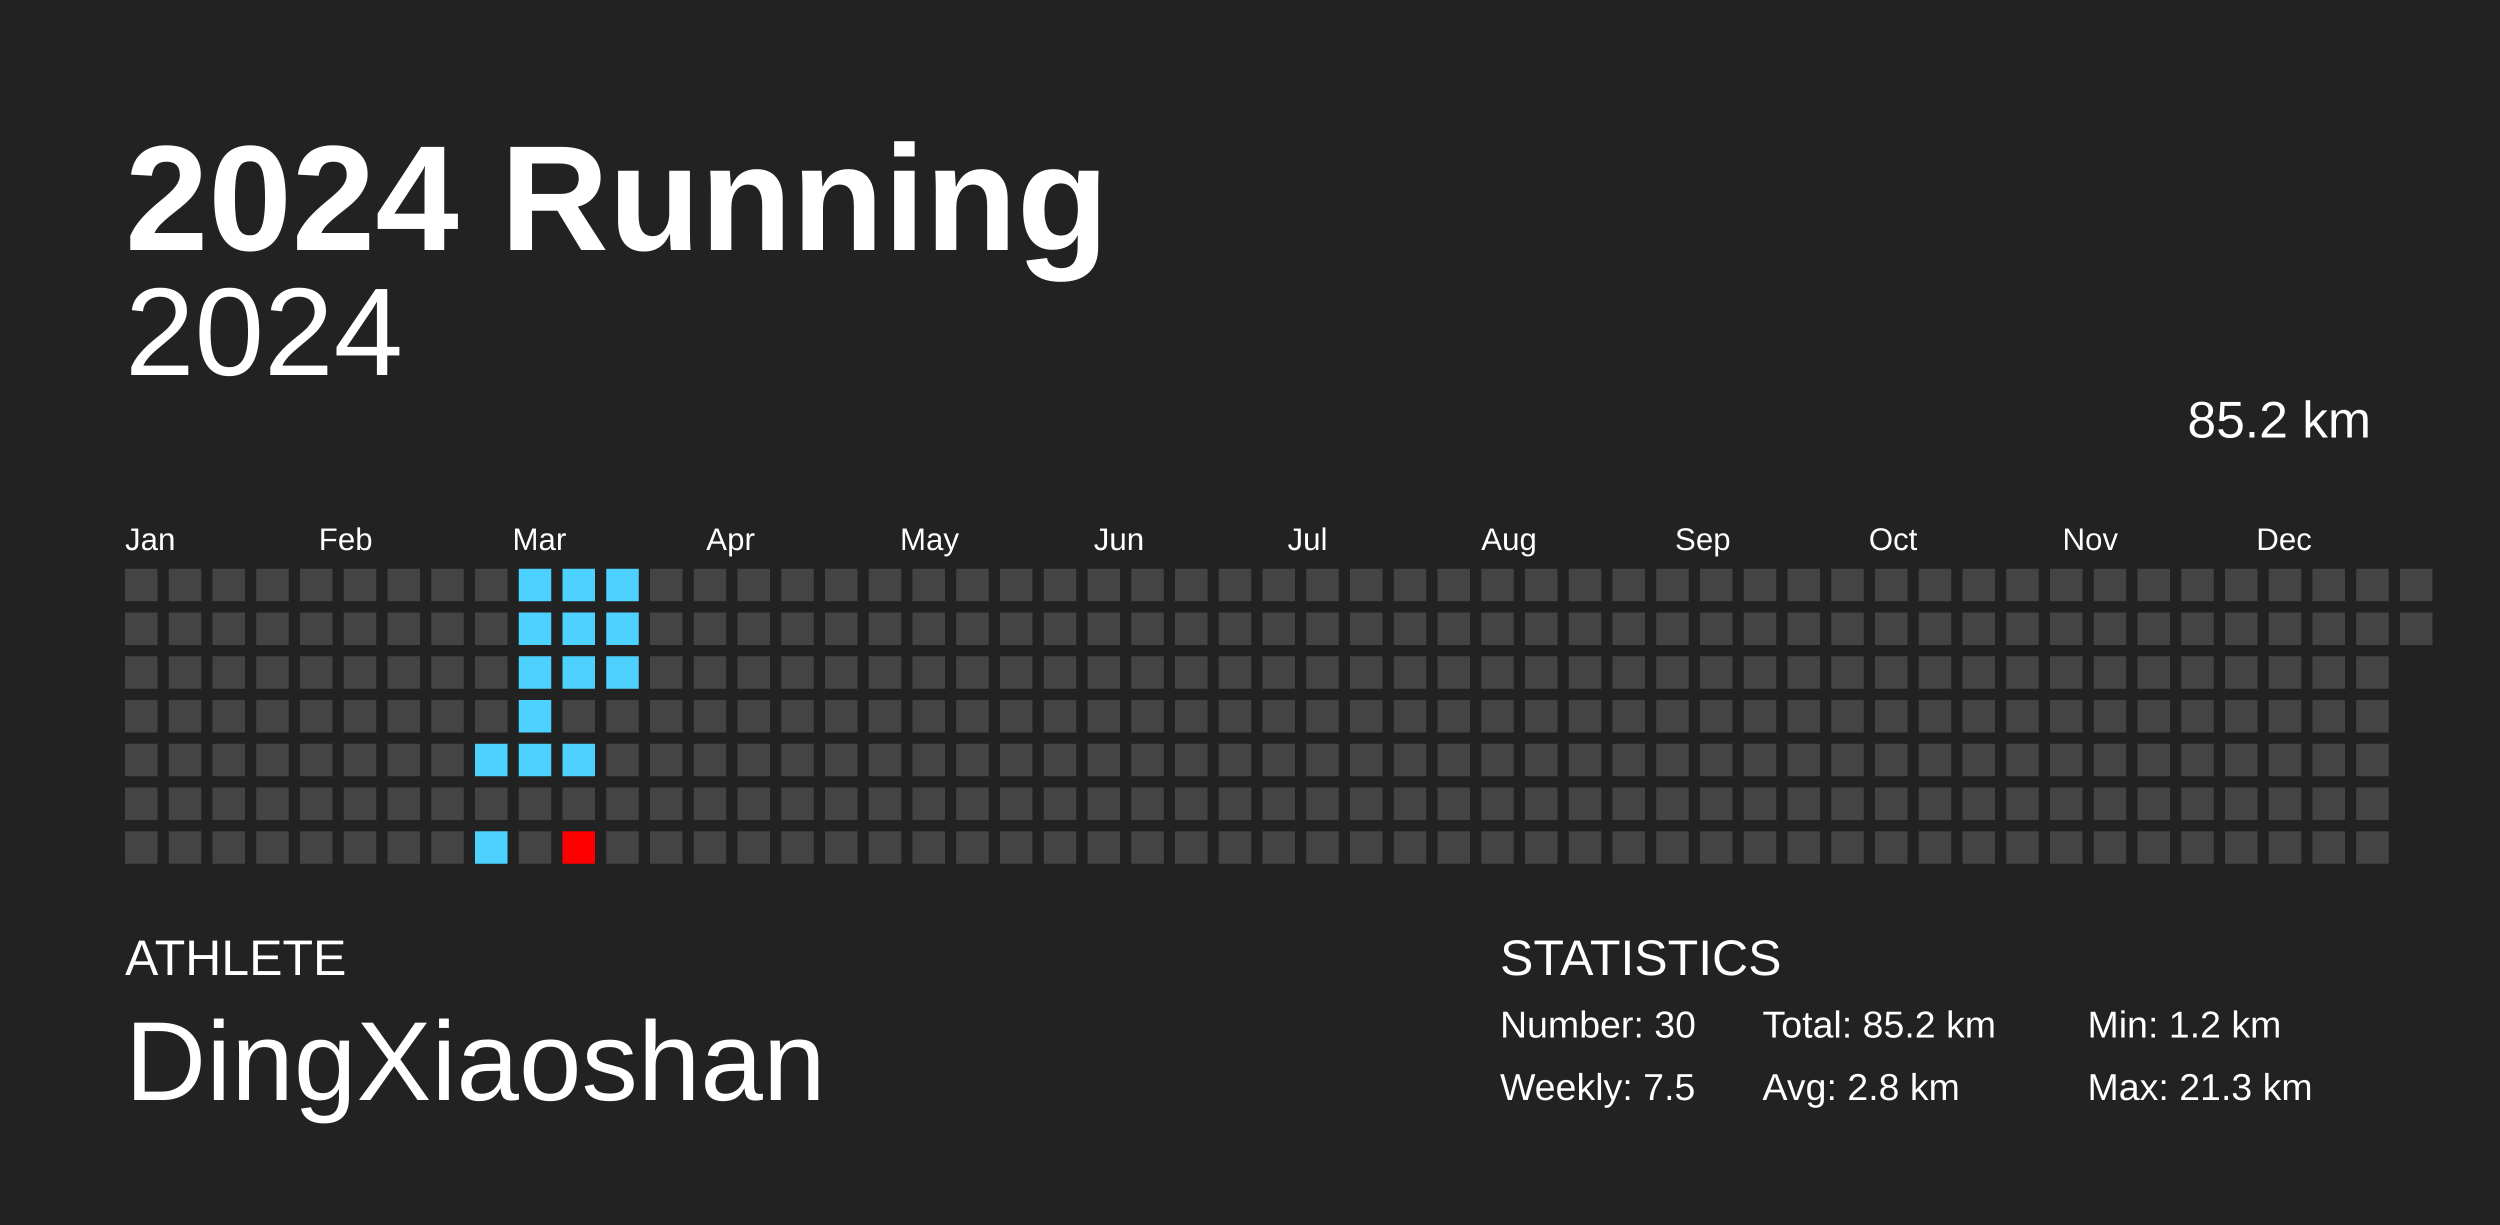
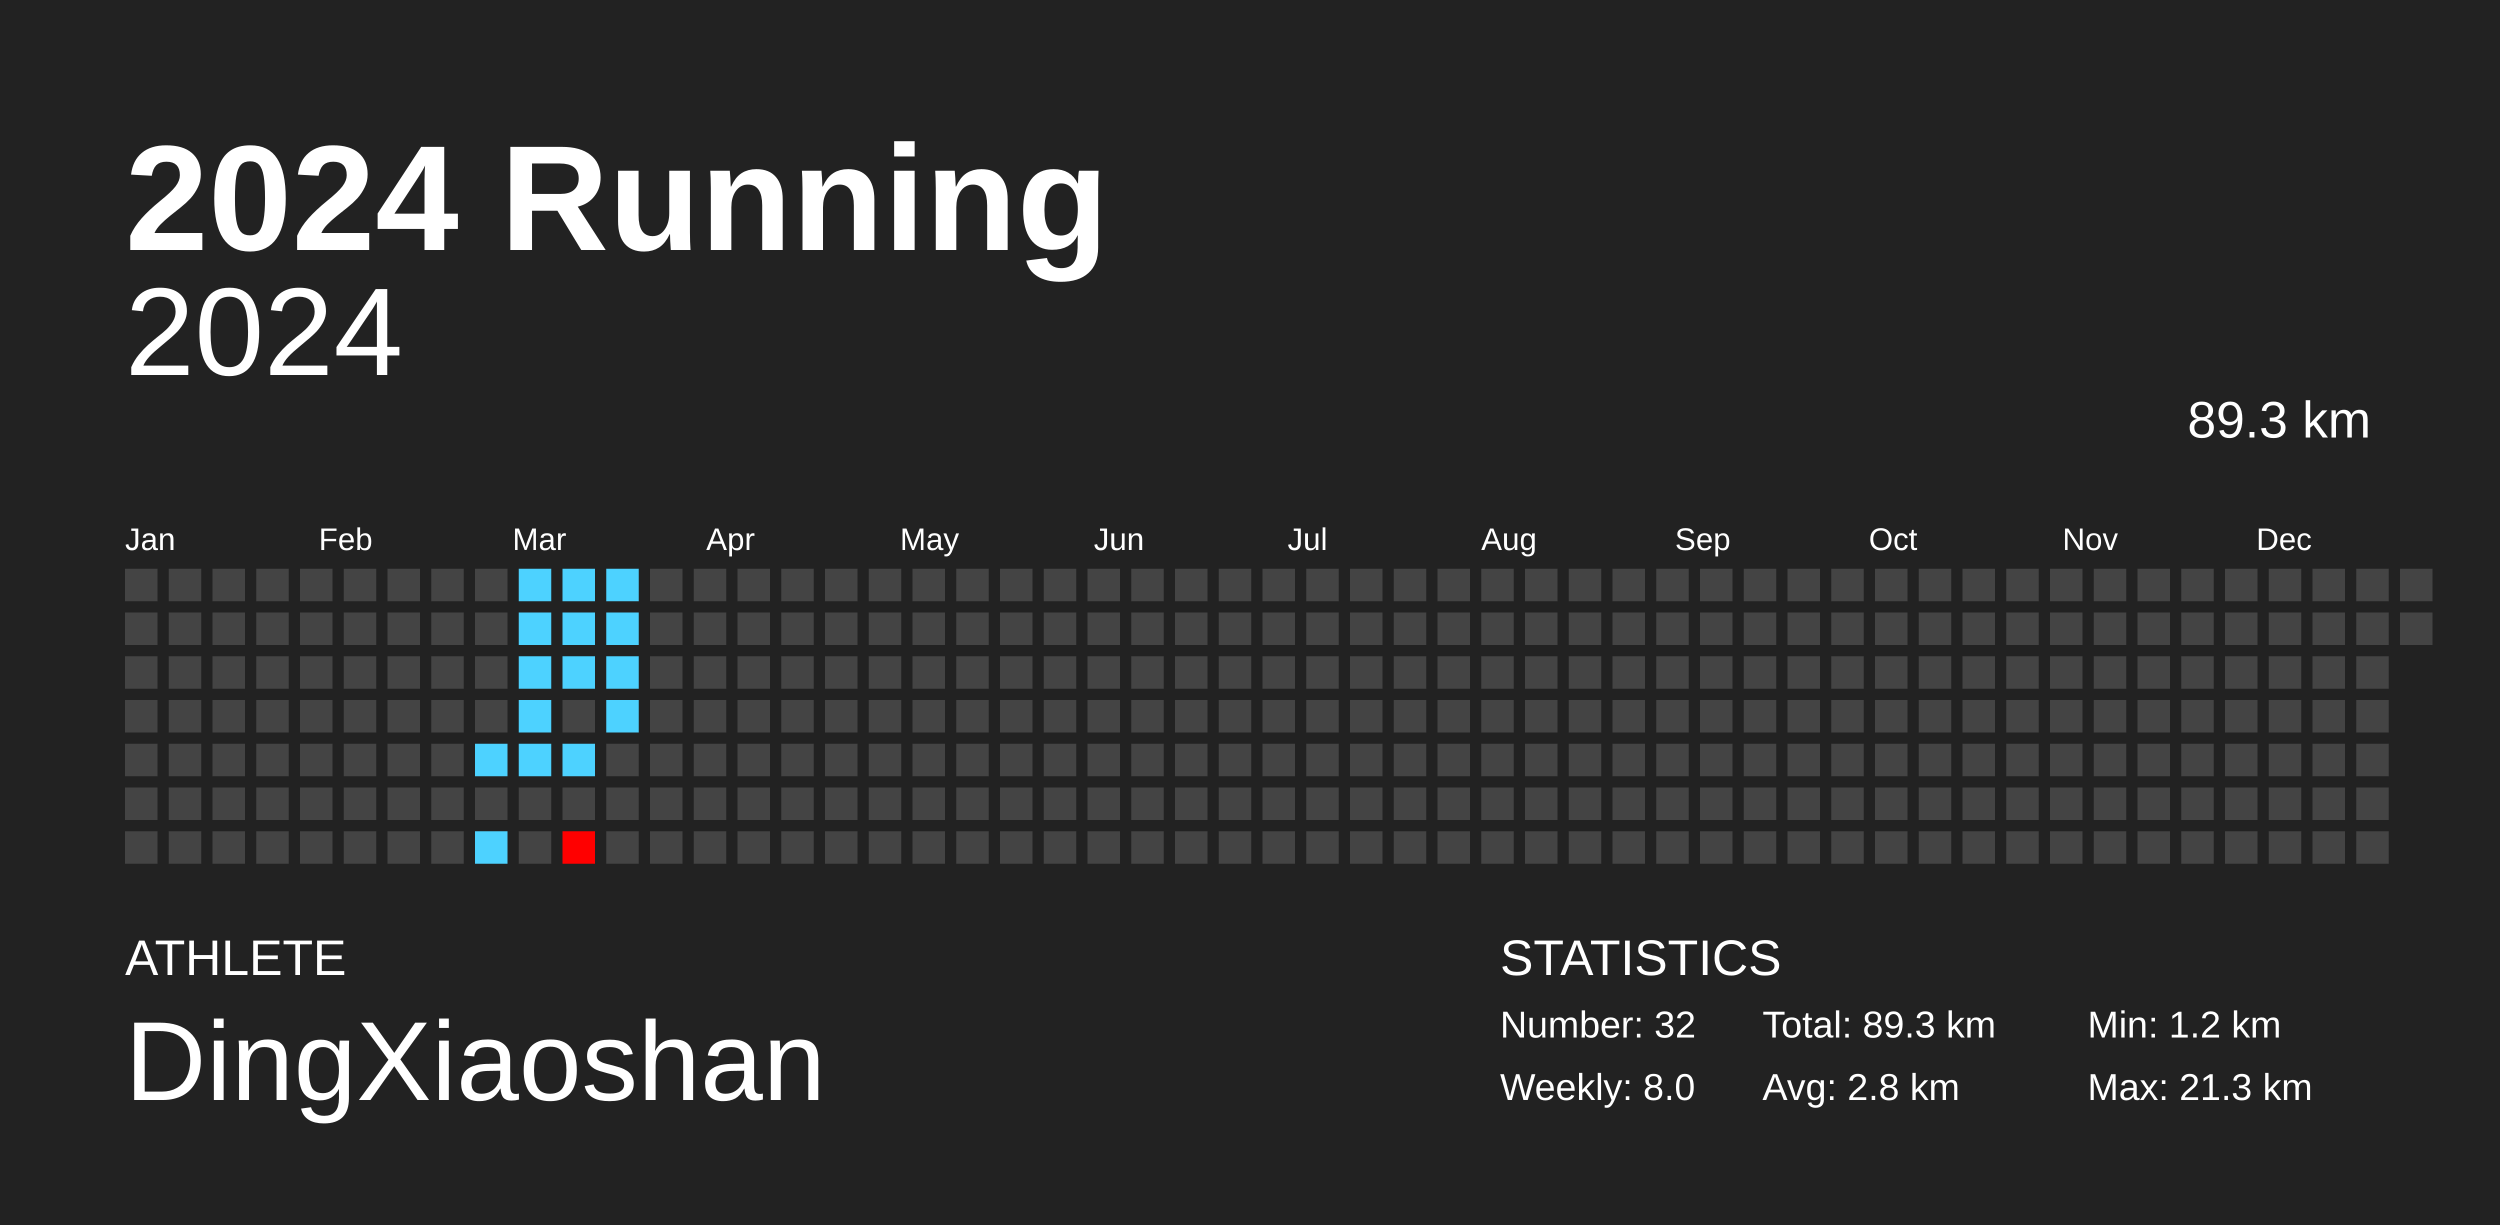
<svg xmlns="http://www.w3.org/2000/svg" baseProfile="full" height="98mm" version="1.1" viewBox="0,0,200,98" width="200mm">
  <defs />
  <rect fill="#222222" height="98" width="200" x="0" y="0" />
  <text fill="#FFFFFF" style="font-size:12px; font-family:Arial; font-weight:bold;" x="10" y="20">2024 Running</text>
  <text fill="#FFFFFF" style="font-size:4px; font-family:Arial" x="10" y="78">ATHLETE</text>
  <text fill="#FFFFFF" style="font-size:9px; font-family:Arial" x="10" y="88">DingXiaoshan</text>
  <text fill="#FFFFFF" style="font-size:4px; font-family:Arial" x="120" y="78">STATISTICS</text>
-   <text fill="#FFFFFF" style="font-size:3px; font-family:Arial" x="120" y="83">Number: 30</text>
-   <text fill="#FFFFFF" style="font-size:3px; font-family:Arial" x="120" y="88">Weekly: 7.5</text>
-   <text fill="#FFFFFF" style="font-size:3px; font-family:Arial" x="141" y="83">Total: 85.2 km</text>
+   <text fill="#FFFFFF" style="font-size:3px; font-family:Arial" x="120" y="83">Number: 32</text>
+   <text fill="#FFFFFF" style="font-size:3px; font-family:Arial" x="120" y="88">Weekly: 8.0</text>
+   <text fill="#FFFFFF" style="font-size:3px; font-family:Arial" x="141" y="83">Total: 89.3 km</text>
  <text fill="#FFFFFF" style="font-size:3px; font-family:Arial" x="141" y="88">Avg: 2.8 km</text>
  <text fill="#FFFFFF" style="font-size:3px; font-family:Arial" x="167" y="83">Min: 1.2 km</text>
  <text fill="#FFFFFF" style="font-size:3px; font-family:Arial" x="167" y="88">Max: 21.3 km</text>
  <text alignment-baseline="hanging" fill="#FFFFFF" style="font-size:10.0px; font-family:Arial;" x="10" y="30">2024</text>
-   <text alignment-baseline="hanging" fill="#FFFFFF" style="font-size:4.125px; font-family:Arial;" x="175" y="35">85.2 km</text>
+   <text alignment-baseline="hanging" fill="#FFFFFF" style="font-size:4.125px; font-family:Arial;" x="175" y="35">89.3 km</text>
  <text fill="#FFFFFF" style="font-size:2.5px; font-family:Arial" x="10.0" y="44">Jan</text>
  <text fill="#FFFFFF" style="font-size:2.5px; font-family:Arial" x="25.5" y="44">Feb</text>
  <text fill="#FFFFFF" style="font-size:2.5px; font-family:Arial" x="41.0" y="44">Mar</text>
  <text fill="#FFFFFF" style="font-size:2.5px; font-family:Arial" x="56.5" y="44">Apr</text>
  <text fill="#FFFFFF" style="font-size:2.5px; font-family:Arial" x="72.0" y="44">May</text>
  <text fill="#FFFFFF" style="font-size:2.5px; font-family:Arial" x="87.5" y="44">Jun</text>
  <text fill="#FFFFFF" style="font-size:2.5px; font-family:Arial" x="103.0" y="44">Jul</text>
  <text fill="#FFFFFF" style="font-size:2.5px; font-family:Arial" x="118.5" y="44">Aug</text>
  <text fill="#FFFFFF" style="font-size:2.5px; font-family:Arial" x="134.0" y="44">Sep</text>
  <text fill="#FFFFFF" style="font-size:2.5px; font-family:Arial" x="149.5" y="44">Oct</text>
  <text fill="#FFFFFF" style="font-size:2.5px; font-family:Arial" x="165.0" y="44">Nov</text>
  <text fill="#FFFFFF" style="font-size:2.5px; font-family:Arial" x="180.5" y="44">Dec</text>
  <rect fill="#444444" height="2.6" width="2.6" x="10.0" y="45.5" />
  <rect fill="#444444" height="2.6" width="2.6" x="10.0" y="49.0" />
  <rect fill="#444444" height="2.6" width="2.6" x="10.0" y="52.5" />
  <rect fill="#444444" height="2.6" width="2.6" x="10.0" y="56.0" />
  <rect fill="#444444" height="2.6" width="2.6" x="10.0" y="59.5" />
  <rect fill="#444444" height="2.6" width="2.6" x="10.0" y="63.0" />
  <rect fill="#444444" height="2.6" width="2.6" x="10.0" y="66.5" />
  <rect fill="#444444" height="2.6" width="2.6" x="13.5" y="45.5" />
  <rect fill="#444444" height="2.6" width="2.6" x="13.5" y="49.0" />
  <rect fill="#444444" height="2.6" width="2.6" x="13.5" y="52.5" />
  <rect fill="#444444" height="2.6" width="2.6" x="13.5" y="56.0" />
  <rect fill="#444444" height="2.6" width="2.6" x="13.5" y="59.5" />
  <rect fill="#444444" height="2.6" width="2.6" x="13.5" y="63.0" />
  <rect fill="#444444" height="2.6" width="2.6" x="13.5" y="66.5" />
  <rect fill="#444444" height="2.6" width="2.6" x="17.0" y="45.5" />
  <rect fill="#444444" height="2.6" width="2.6" x="17.0" y="49.0" />
  <rect fill="#444444" height="2.6" width="2.6" x="17.0" y="52.5" />
  <rect fill="#444444" height="2.6" width="2.6" x="17.0" y="56.0" />
  <rect fill="#444444" height="2.6" width="2.6" x="17.0" y="59.5" />
  <rect fill="#444444" height="2.6" width="2.6" x="17.0" y="63.0" />
  <rect fill="#444444" height="2.6" width="2.6" x="17.0" y="66.5" />
  <rect fill="#444444" height="2.6" width="2.6" x="20.5" y="45.5" />
  <rect fill="#444444" height="2.6" width="2.6" x="20.5" y="49.0" />
  <rect fill="#444444" height="2.6" width="2.6" x="20.5" y="52.5" />
  <rect fill="#444444" height="2.6" width="2.6" x="20.5" y="56.0" />
  <rect fill="#444444" height="2.6" width="2.6" x="20.5" y="59.5" />
  <rect fill="#444444" height="2.6" width="2.6" x="20.5" y="63.0" />
  <rect fill="#444444" height="2.6" width="2.6" x="20.5" y="66.5" />
  <rect fill="#444444" height="2.6" width="2.6" x="24.0" y="45.5" />
  <rect fill="#444444" height="2.6" width="2.6" x="24.0" y="49.0" />
  <rect fill="#444444" height="2.6" width="2.6" x="24.0" y="52.5" />
  <rect fill="#444444" height="2.6" width="2.6" x="24.0" y="56.0" />
  <rect fill="#444444" height="2.6" width="2.6" x="24.0" y="59.5" />
  <rect fill="#444444" height="2.6" width="2.6" x="24.0" y="63.0" />
  <rect fill="#444444" height="2.6" width="2.6" x="24.0" y="66.5" />
  <rect fill="#444444" height="2.6" width="2.6" x="27.5" y="45.5" />
  <rect fill="#444444" height="2.6" width="2.6" x="27.5" y="49.0" />
  <rect fill="#444444" height="2.6" width="2.6" x="27.5" y="52.5" />
  <rect fill="#444444" height="2.6" width="2.6" x="27.5" y="56.0" />
  <rect fill="#444444" height="2.6" width="2.6" x="27.5" y="59.5" />
  <rect fill="#444444" height="2.6" width="2.6" x="27.5" y="63.0" />
  <rect fill="#444444" height="2.6" width="2.6" x="27.5" y="66.5" />
  <rect fill="#444444" height="2.6" width="2.6" x="31.0" y="45.5" />
  <rect fill="#444444" height="2.6" width="2.6" x="31.0" y="49.0" />
  <rect fill="#444444" height="2.6" width="2.6" x="31.0" y="52.5" />
  <rect fill="#444444" height="2.6" width="2.6" x="31.0" y="56.0" />
  <rect fill="#444444" height="2.6" width="2.6" x="31.0" y="59.5" />
  <rect fill="#444444" height="2.6" width="2.6" x="31.0" y="63.0" />
  <rect fill="#444444" height="2.6" width="2.6" x="31.0" y="66.5" />
  <rect fill="#444444" height="2.6" width="2.6" x="34.5" y="45.5" />
  <rect fill="#444444" height="2.6" width="2.6" x="34.5" y="49.0" />
  <rect fill="#444444" height="2.6" width="2.6" x="34.5" y="52.5" />
  <rect fill="#444444" height="2.6" width="2.6" x="34.5" y="56.0" />
  <rect fill="#444444" height="2.6" width="2.6" x="34.5" y="59.5" />
  <rect fill="#444444" height="2.6" width="2.6" x="34.5" y="63.0" />
  <rect fill="#444444" height="2.6" width="2.6" x="34.5" y="66.5" />
  <rect fill="#444444" height="2.6" width="2.6" x="38.0" y="45.5" />
  <rect fill="#444444" height="2.6" width="2.6" x="38.0" y="49.0" />
  <rect fill="#444444" height="2.6" width="2.6" x="38.0" y="52.5" />
  <rect fill="#444444" height="2.6" width="2.6" x="38.0" y="56.0" />
  <rect fill="#4dd2ff" height="2.6" width="2.6" x="38.0" y="59.5" />
  <rect fill="#444444" height="2.6" width="2.6" x="38.0" y="63.0" />
  <rect fill="#4dd2ff" height="2.6" width="2.6" x="38.0" y="66.5" />
  <rect fill="#4dd2ff" height="2.6" width="2.6" x="41.5" y="45.5" />
  <rect fill="#4dd2ff" height="2.6" width="2.6" x="41.5" y="49.0" />
  <rect fill="#4dd2ff" height="2.6" width="2.6" x="41.5" y="52.5" />
  <rect fill="#4dd2ff" height="2.6" width="2.6" x="41.5" y="56.0" />
  <rect fill="#4dd2ff" height="2.6" width="2.6" x="41.5" y="59.5" />
  <rect fill="#444444" height="2.6" width="2.6" x="41.5" y="63.0" />
  <rect fill="#444444" height="2.6" width="2.6" x="41.5" y="66.5" />
  <rect fill="#4dd2ff" height="2.6" width="2.6" x="45.0" y="45.5" />
  <rect fill="#4dd2ff" height="2.6" width="2.6" x="45.0" y="49.0" />
  <rect fill="#4dd2ff" height="2.6" width="2.6" x="45.0" y="52.5" />
  <rect fill="#444444" height="2.6" width="2.6" x="45.0" y="56.0" />
  <rect fill="#4dd2ff" height="2.6" width="2.6" x="45.0" y="59.5" />
  <rect fill="#444444" height="2.6" width="2.6" x="45.0" y="63.0" />
  <rect fill="red" height="2.6" width="2.6" x="45.0" y="66.5" />
  <rect fill="#4dd2ff" height="2.6" width="2.6" x="48.5" y="45.5" />
  <rect fill="#4dd2ff" height="2.6" width="2.6" x="48.5" y="49.0" />
  <rect fill="#4dd2ff" height="2.6" width="2.6" x="48.5" y="52.5" />
-   <rect fill="#444444" height="2.6" width="2.6" x="48.5" y="56.0" />
+   <rect fill="#4dd2ff" height="2.6" width="2.6" x="48.5" y="56.0" />
  <rect fill="#444444" height="2.6" width="2.6" x="48.5" y="59.5" />
  <rect fill="#444444" height="2.6" width="2.6" x="48.5" y="63.0" />
  <rect fill="#444444" height="2.6" width="2.6" x="48.5" y="66.5" />
  <rect fill="#444444" height="2.6" width="2.6" x="52.0" y="45.5" />
  <rect fill="#444444" height="2.6" width="2.6" x="52.0" y="49.0" />
  <rect fill="#444444" height="2.6" width="2.6" x="52.0" y="52.5" />
  <rect fill="#444444" height="2.6" width="2.6" x="52.0" y="56.0" />
  <rect fill="#444444" height="2.6" width="2.6" x="52.0" y="59.5" />
  <rect fill="#444444" height="2.6" width="2.6" x="52.0" y="63.0" />
  <rect fill="#444444" height="2.6" width="2.6" x="52.0" y="66.5" />
  <rect fill="#444444" height="2.6" width="2.6" x="55.5" y="45.5" />
  <rect fill="#444444" height="2.6" width="2.6" x="55.5" y="49.0" />
  <rect fill="#444444" height="2.6" width="2.6" x="55.5" y="52.5" />
  <rect fill="#444444" height="2.6" width="2.6" x="55.5" y="56.0" />
  <rect fill="#444444" height="2.6" width="2.6" x="55.5" y="59.5" />
  <rect fill="#444444" height="2.6" width="2.6" x="55.5" y="63.0" />
  <rect fill="#444444" height="2.6" width="2.6" x="55.5" y="66.5" />
  <rect fill="#444444" height="2.6" width="2.6" x="59.0" y="45.5" />
  <rect fill="#444444" height="2.6" width="2.6" x="59.0" y="49.0" />
  <rect fill="#444444" height="2.6" width="2.6" x="59.0" y="52.5" />
  <rect fill="#444444" height="2.6" width="2.6" x="59.0" y="56.0" />
  <rect fill="#444444" height="2.6" width="2.6" x="59.0" y="59.5" />
  <rect fill="#444444" height="2.6" width="2.6" x="59.0" y="63.0" />
  <rect fill="#444444" height="2.6" width="2.6" x="59.0" y="66.5" />
  <rect fill="#444444" height="2.6" width="2.6" x="62.5" y="45.5" />
  <rect fill="#444444" height="2.6" width="2.6" x="62.5" y="49.0" />
  <rect fill="#444444" height="2.6" width="2.6" x="62.5" y="52.5" />
  <rect fill="#444444" height="2.6" width="2.6" x="62.5" y="56.0" />
  <rect fill="#444444" height="2.6" width="2.6" x="62.5" y="59.5" />
  <rect fill="#444444" height="2.6" width="2.6" x="62.5" y="63.0" />
  <rect fill="#444444" height="2.6" width="2.6" x="62.5" y="66.5" />
  <rect fill="#444444" height="2.6" width="2.6" x="66.0" y="45.5" />
  <rect fill="#444444" height="2.6" width="2.6" x="66.0" y="49.0" />
  <rect fill="#444444" height="2.6" width="2.6" x="66.0" y="52.5" />
  <rect fill="#444444" height="2.6" width="2.6" x="66.0" y="56.0" />
  <rect fill="#444444" height="2.6" width="2.6" x="66.0" y="59.5" />
  <rect fill="#444444" height="2.6" width="2.6" x="66.0" y="63.0" />
  <rect fill="#444444" height="2.6" width="2.6" x="66.0" y="66.5" />
  <rect fill="#444444" height="2.6" width="2.6" x="69.5" y="45.5" />
  <rect fill="#444444" height="2.6" width="2.6" x="69.5" y="49.0" />
  <rect fill="#444444" height="2.6" width="2.6" x="69.5" y="52.5" />
  <rect fill="#444444" height="2.6" width="2.6" x="69.5" y="56.0" />
  <rect fill="#444444" height="2.6" width="2.6" x="69.5" y="59.5" />
  <rect fill="#444444" height="2.6" width="2.6" x="69.5" y="63.0" />
  <rect fill="#444444" height="2.6" width="2.6" x="69.5" y="66.5" />
  <rect fill="#444444" height="2.6" width="2.6" x="73.0" y="45.5" />
  <rect fill="#444444" height="2.6" width="2.6" x="73.0" y="49.0" />
  <rect fill="#444444" height="2.6" width="2.6" x="73.0" y="52.5" />
  <rect fill="#444444" height="2.6" width="2.6" x="73.0" y="56.0" />
  <rect fill="#444444" height="2.6" width="2.6" x="73.0" y="59.5" />
  <rect fill="#444444" height="2.6" width="2.6" x="73.0" y="63.0" />
  <rect fill="#444444" height="2.6" width="2.6" x="73.0" y="66.5" />
  <rect fill="#444444" height="2.6" width="2.6" x="76.5" y="45.5" />
  <rect fill="#444444" height="2.6" width="2.6" x="76.5" y="49.0" />
  <rect fill="#444444" height="2.6" width="2.6" x="76.5" y="52.5" />
  <rect fill="#444444" height="2.6" width="2.6" x="76.5" y="56.0" />
  <rect fill="#444444" height="2.6" width="2.6" x="76.5" y="59.5" />
  <rect fill="#444444" height="2.6" width="2.6" x="76.5" y="63.0" />
  <rect fill="#444444" height="2.6" width="2.6" x="76.5" y="66.5" />
  <rect fill="#444444" height="2.6" width="2.6" x="80.0" y="45.5" />
  <rect fill="#444444" height="2.6" width="2.6" x="80.0" y="49.0" />
  <rect fill="#444444" height="2.6" width="2.6" x="80.0" y="52.5" />
  <rect fill="#444444" height="2.6" width="2.6" x="80.0" y="56.0" />
  <rect fill="#444444" height="2.6" width="2.6" x="80.0" y="59.5" />
  <rect fill="#444444" height="2.6" width="2.6" x="80.0" y="63.0" />
  <rect fill="#444444" height="2.6" width="2.6" x="80.0" y="66.5" />
  <rect fill="#444444" height="2.6" width="2.6" x="83.5" y="45.5" />
  <rect fill="#444444" height="2.6" width="2.6" x="83.5" y="49.0" />
  <rect fill="#444444" height="2.6" width="2.6" x="83.5" y="52.5" />
  <rect fill="#444444" height="2.6" width="2.6" x="83.5" y="56.0" />
  <rect fill="#444444" height="2.6" width="2.6" x="83.5" y="59.5" />
  <rect fill="#444444" height="2.6" width="2.6" x="83.5" y="63.0" />
  <rect fill="#444444" height="2.6" width="2.6" x="83.5" y="66.5" />
  <rect fill="#444444" height="2.6" width="2.6" x="87.0" y="45.5" />
  <rect fill="#444444" height="2.6" width="2.6" x="87.0" y="49.0" />
  <rect fill="#444444" height="2.6" width="2.6" x="87.0" y="52.5" />
  <rect fill="#444444" height="2.6" width="2.6" x="87.0" y="56.0" />
  <rect fill="#444444" height="2.6" width="2.6" x="87.0" y="59.5" />
  <rect fill="#444444" height="2.6" width="2.6" x="87.0" y="63.0" />
  <rect fill="#444444" height="2.6" width="2.6" x="87.0" y="66.5" />
  <rect fill="#444444" height="2.6" width="2.6" x="90.5" y="45.5" />
  <rect fill="#444444" height="2.6" width="2.6" x="90.5" y="49.0" />
  <rect fill="#444444" height="2.6" width="2.6" x="90.5" y="52.5" />
  <rect fill="#444444" height="2.6" width="2.6" x="90.5" y="56.0" />
  <rect fill="#444444" height="2.6" width="2.6" x="90.5" y="59.5" />
  <rect fill="#444444" height="2.6" width="2.6" x="90.5" y="63.0" />
  <rect fill="#444444" height="2.6" width="2.6" x="90.5" y="66.5" />
  <rect fill="#444444" height="2.6" width="2.6" x="94.0" y="45.5" />
  <rect fill="#444444" height="2.6" width="2.6" x="94.0" y="49.0" />
  <rect fill="#444444" height="2.6" width="2.6" x="94.0" y="52.5" />
  <rect fill="#444444" height="2.6" width="2.6" x="94.0" y="56.0" />
  <rect fill="#444444" height="2.6" width="2.6" x="94.0" y="59.5" />
  <rect fill="#444444" height="2.6" width="2.6" x="94.0" y="63.0" />
  <rect fill="#444444" height="2.6" width="2.6" x="94.0" y="66.5" />
  <rect fill="#444444" height="2.6" width="2.6" x="97.5" y="45.5" />
  <rect fill="#444444" height="2.6" width="2.6" x="97.5" y="49.0" />
  <rect fill="#444444" height="2.6" width="2.6" x="97.5" y="52.5" />
  <rect fill="#444444" height="2.6" width="2.6" x="97.5" y="56.0" />
  <rect fill="#444444" height="2.6" width="2.6" x="97.5" y="59.5" />
  <rect fill="#444444" height="2.6" width="2.6" x="97.5" y="63.0" />
  <rect fill="#444444" height="2.6" width="2.6" x="97.5" y="66.5" />
  <rect fill="#444444" height="2.6" width="2.6" x="101.0" y="45.5" />
  <rect fill="#444444" height="2.6" width="2.6" x="101.0" y="49.0" />
  <rect fill="#444444" height="2.6" width="2.6" x="101.0" y="52.5" />
  <rect fill="#444444" height="2.6" width="2.6" x="101.0" y="56.0" />
  <rect fill="#444444" height="2.6" width="2.6" x="101.0" y="59.5" />
  <rect fill="#444444" height="2.6" width="2.6" x="101.0" y="63.0" />
  <rect fill="#444444" height="2.6" width="2.6" x="101.0" y="66.5" />
  <rect fill="#444444" height="2.6" width="2.6" x="104.5" y="45.5" />
  <rect fill="#444444" height="2.6" width="2.6" x="104.5" y="49.0" />
  <rect fill="#444444" height="2.6" width="2.6" x="104.5" y="52.5" />
  <rect fill="#444444" height="2.6" width="2.6" x="104.5" y="56.0" />
  <rect fill="#444444" height="2.6" width="2.6" x="104.5" y="59.5" />
  <rect fill="#444444" height="2.6" width="2.6" x="104.5" y="63.0" />
  <rect fill="#444444" height="2.6" width="2.6" x="104.5" y="66.5" />
  <rect fill="#444444" height="2.6" width="2.6" x="108.0" y="45.5" />
  <rect fill="#444444" height="2.6" width="2.6" x="108.0" y="49.0" />
  <rect fill="#444444" height="2.6" width="2.6" x="108.0" y="52.5" />
  <rect fill="#444444" height="2.6" width="2.6" x="108.0" y="56.0" />
  <rect fill="#444444" height="2.6" width="2.6" x="108.0" y="59.5" />
  <rect fill="#444444" height="2.6" width="2.6" x="108.0" y="63.0" />
  <rect fill="#444444" height="2.6" width="2.6" x="108.0" y="66.5" />
  <rect fill="#444444" height="2.6" width="2.6" x="111.5" y="45.5" />
  <rect fill="#444444" height="2.6" width="2.6" x="111.5" y="49.0" />
  <rect fill="#444444" height="2.6" width="2.6" x="111.5" y="52.5" />
  <rect fill="#444444" height="2.6" width="2.6" x="111.5" y="56.0" />
  <rect fill="#444444" height="2.6" width="2.6" x="111.5" y="59.5" />
  <rect fill="#444444" height="2.6" width="2.6" x="111.5" y="63.0" />
  <rect fill="#444444" height="2.6" width="2.6" x="111.5" y="66.5" />
  <rect fill="#444444" height="2.6" width="2.6" x="115.0" y="45.5" />
  <rect fill="#444444" height="2.6" width="2.6" x="115.0" y="49.0" />
  <rect fill="#444444" height="2.6" width="2.6" x="115.0" y="52.5" />
  <rect fill="#444444" height="2.6" width="2.6" x="115.0" y="56.0" />
  <rect fill="#444444" height="2.6" width="2.6" x="115.0" y="59.5" />
  <rect fill="#444444" height="2.6" width="2.6" x="115.0" y="63.0" />
  <rect fill="#444444" height="2.6" width="2.6" x="115.0" y="66.5" />
  <rect fill="#444444" height="2.6" width="2.6" x="118.5" y="45.5" />
  <rect fill="#444444" height="2.6" width="2.6" x="118.5" y="49.0" />
  <rect fill="#444444" height="2.6" width="2.6" x="118.5" y="52.5" />
  <rect fill="#444444" height="2.6" width="2.6" x="118.5" y="56.0" />
  <rect fill="#444444" height="2.6" width="2.6" x="118.5" y="59.5" />
  <rect fill="#444444" height="2.6" width="2.6" x="118.5" y="63.0" />
  <rect fill="#444444" height="2.6" width="2.6" x="118.5" y="66.5" />
  <rect fill="#444444" height="2.6" width="2.6" x="122.0" y="45.5" />
  <rect fill="#444444" height="2.6" width="2.6" x="122.0" y="49.0" />
  <rect fill="#444444" height="2.6" width="2.6" x="122.0" y="52.5" />
  <rect fill="#444444" height="2.6" width="2.6" x="122.0" y="56.0" />
  <rect fill="#444444" height="2.6" width="2.6" x="122.0" y="59.5" />
  <rect fill="#444444" height="2.6" width="2.6" x="122.0" y="63.0" />
  <rect fill="#444444" height="2.6" width="2.6" x="122.0" y="66.5" />
  <rect fill="#444444" height="2.6" width="2.6" x="125.5" y="45.5" />
  <rect fill="#444444" height="2.6" width="2.6" x="125.5" y="49.0" />
  <rect fill="#444444" height="2.6" width="2.6" x="125.5" y="52.5" />
  <rect fill="#444444" height="2.6" width="2.6" x="125.5" y="56.0" />
  <rect fill="#444444" height="2.6" width="2.6" x="125.5" y="59.5" />
  <rect fill="#444444" height="2.6" width="2.6" x="125.5" y="63.0" />
  <rect fill="#444444" height="2.6" width="2.6" x="125.5" y="66.5" />
  <rect fill="#444444" height="2.6" width="2.6" x="129.0" y="45.5" />
  <rect fill="#444444" height="2.6" width="2.6" x="129.0" y="49.0" />
  <rect fill="#444444" height="2.6" width="2.6" x="129.0" y="52.5" />
  <rect fill="#444444" height="2.6" width="2.6" x="129.0" y="56.0" />
  <rect fill="#444444" height="2.6" width="2.6" x="129.0" y="59.5" />
  <rect fill="#444444" height="2.6" width="2.6" x="129.0" y="63.0" />
  <rect fill="#444444" height="2.6" width="2.6" x="129.0" y="66.5" />
  <rect fill="#444444" height="2.6" width="2.6" x="132.5" y="45.5" />
  <rect fill="#444444" height="2.6" width="2.6" x="132.5" y="49.0" />
  <rect fill="#444444" height="2.6" width="2.6" x="132.5" y="52.5" />
  <rect fill="#444444" height="2.6" width="2.6" x="132.5" y="56.0" />
  <rect fill="#444444" height="2.6" width="2.6" x="132.5" y="59.5" />
  <rect fill="#444444" height="2.6" width="2.6" x="132.5" y="63.0" />
  <rect fill="#444444" height="2.6" width="2.6" x="132.5" y="66.5" />
  <rect fill="#444444" height="2.6" width="2.6" x="136.0" y="45.5" />
  <rect fill="#444444" height="2.6" width="2.6" x="136.0" y="49.0" />
  <rect fill="#444444" height="2.6" width="2.6" x="136.0" y="52.5" />
  <rect fill="#444444" height="2.6" width="2.6" x="136.0" y="56.0" />
  <rect fill="#444444" height="2.6" width="2.6" x="136.0" y="59.5" />
  <rect fill="#444444" height="2.6" width="2.6" x="136.0" y="63.0" />
  <rect fill="#444444" height="2.6" width="2.6" x="136.0" y="66.5" />
  <rect fill="#444444" height="2.6" width="2.6" x="139.5" y="45.5" />
  <rect fill="#444444" height="2.6" width="2.6" x="139.5" y="49.0" />
  <rect fill="#444444" height="2.6" width="2.6" x="139.5" y="52.5" />
  <rect fill="#444444" height="2.6" width="2.6" x="139.5" y="56.0" />
  <rect fill="#444444" height="2.6" width="2.6" x="139.5" y="59.5" />
  <rect fill="#444444" height="2.6" width="2.6" x="139.5" y="63.0" />
  <rect fill="#444444" height="2.6" width="2.6" x="139.5" y="66.5" />
  <rect fill="#444444" height="2.6" width="2.6" x="143.0" y="45.5" />
  <rect fill="#444444" height="2.6" width="2.6" x="143.0" y="49.0" />
  <rect fill="#444444" height="2.6" width="2.6" x="143.0" y="52.5" />
  <rect fill="#444444" height="2.6" width="2.6" x="143.0" y="56.0" />
  <rect fill="#444444" height="2.6" width="2.6" x="143.0" y="59.5" />
  <rect fill="#444444" height="2.6" width="2.6" x="143.0" y="63.0" />
  <rect fill="#444444" height="2.6" width="2.6" x="143.0" y="66.5" />
  <rect fill="#444444" height="2.6" width="2.6" x="146.5" y="45.5" />
  <rect fill="#444444" height="2.6" width="2.6" x="146.5" y="49.0" />
  <rect fill="#444444" height="2.6" width="2.6" x="146.5" y="52.5" />
  <rect fill="#444444" height="2.6" width="2.6" x="146.5" y="56.0" />
  <rect fill="#444444" height="2.6" width="2.6" x="146.5" y="59.5" />
  <rect fill="#444444" height="2.6" width="2.6" x="146.5" y="63.0" />
  <rect fill="#444444" height="2.6" width="2.6" x="146.5" y="66.5" />
  <rect fill="#444444" height="2.6" width="2.6" x="150.0" y="45.5" />
  <rect fill="#444444" height="2.6" width="2.6" x="150.0" y="49.0" />
  <rect fill="#444444" height="2.6" width="2.6" x="150.0" y="52.5" />
  <rect fill="#444444" height="2.6" width="2.6" x="150.0" y="56.0" />
  <rect fill="#444444" height="2.6" width="2.6" x="150.0" y="59.5" />
  <rect fill="#444444" height="2.6" width="2.6" x="150.0" y="63.0" />
  <rect fill="#444444" height="2.6" width="2.6" x="150.0" y="66.5" />
  <rect fill="#444444" height="2.6" width="2.6" x="153.5" y="45.5" />
  <rect fill="#444444" height="2.6" width="2.6" x="153.5" y="49.0" />
  <rect fill="#444444" height="2.6" width="2.6" x="153.5" y="52.5" />
  <rect fill="#444444" height="2.6" width="2.6" x="153.5" y="56.0" />
  <rect fill="#444444" height="2.6" width="2.6" x="153.5" y="59.5" />
  <rect fill="#444444" height="2.6" width="2.6" x="153.5" y="63.0" />
  <rect fill="#444444" height="2.6" width="2.6" x="153.5" y="66.5" />
  <rect fill="#444444" height="2.6" width="2.6" x="157.0" y="45.5" />
  <rect fill="#444444" height="2.6" width="2.6" x="157.0" y="49.0" />
  <rect fill="#444444" height="2.6" width="2.6" x="157.0" y="52.5" />
  <rect fill="#444444" height="2.6" width="2.6" x="157.0" y="56.0" />
  <rect fill="#444444" height="2.6" width="2.6" x="157.0" y="59.5" />
  <rect fill="#444444" height="2.6" width="2.6" x="157.0" y="63.0" />
  <rect fill="#444444" height="2.6" width="2.6" x="157.0" y="66.5" />
  <rect fill="#444444" height="2.6" width="2.6" x="160.5" y="45.5" />
  <rect fill="#444444" height="2.6" width="2.6" x="160.5" y="49.0" />
  <rect fill="#444444" height="2.6" width="2.6" x="160.5" y="52.5" />
  <rect fill="#444444" height="2.6" width="2.6" x="160.5" y="56.0" />
  <rect fill="#444444" height="2.6" width="2.6" x="160.5" y="59.5" />
  <rect fill="#444444" height="2.6" width="2.6" x="160.5" y="63.0" />
  <rect fill="#444444" height="2.6" width="2.6" x="160.5" y="66.5" />
  <rect fill="#444444" height="2.6" width="2.6" x="164.0" y="45.5" />
  <rect fill="#444444" height="2.6" width="2.6" x="164.0" y="49.0" />
  <rect fill="#444444" height="2.6" width="2.6" x="164.0" y="52.5" />
  <rect fill="#444444" height="2.6" width="2.6" x="164.0" y="56.0" />
  <rect fill="#444444" height="2.6" width="2.6" x="164.0" y="59.5" />
  <rect fill="#444444" height="2.6" width="2.6" x="164.0" y="63.0" />
  <rect fill="#444444" height="2.6" width="2.6" x="164.0" y="66.5" />
  <rect fill="#444444" height="2.6" width="2.6" x="167.5" y="45.5" />
  <rect fill="#444444" height="2.6" width="2.6" x="167.5" y="49.0" />
  <rect fill="#444444" height="2.6" width="2.6" x="167.5" y="52.5" />
  <rect fill="#444444" height="2.6" width="2.6" x="167.5" y="56.0" />
  <rect fill="#444444" height="2.6" width="2.6" x="167.5" y="59.5" />
  <rect fill="#444444" height="2.6" width="2.6" x="167.5" y="63.0" />
  <rect fill="#444444" height="2.6" width="2.6" x="167.5" y="66.5" />
  <rect fill="#444444" height="2.6" width="2.6" x="171.0" y="45.5" />
  <rect fill="#444444" height="2.6" width="2.6" x="171.0" y="49.0" />
  <rect fill="#444444" height="2.6" width="2.6" x="171.0" y="52.5" />
  <rect fill="#444444" height="2.6" width="2.6" x="171.0" y="56.0" />
  <rect fill="#444444" height="2.6" width="2.6" x="171.0" y="59.5" />
  <rect fill="#444444" height="2.6" width="2.6" x="171.0" y="63.0" />
  <rect fill="#444444" height="2.6" width="2.6" x="171.0" y="66.5" />
  <rect fill="#444444" height="2.6" width="2.6" x="174.5" y="45.5" />
  <rect fill="#444444" height="2.6" width="2.6" x="174.5" y="49.0" />
  <rect fill="#444444" height="2.6" width="2.6" x="174.5" y="52.5" />
  <rect fill="#444444" height="2.6" width="2.6" x="174.5" y="56.0" />
  <rect fill="#444444" height="2.6" width="2.6" x="174.5" y="59.5" />
  <rect fill="#444444" height="2.6" width="2.6" x="174.5" y="63.0" />
  <rect fill="#444444" height="2.6" width="2.6" x="174.5" y="66.5" />
  <rect fill="#444444" height="2.6" width="2.6" x="178.0" y="45.5" />
  <rect fill="#444444" height="2.6" width="2.6" x="178.0" y="49.0" />
  <rect fill="#444444" height="2.6" width="2.6" x="178.0" y="52.5" />
  <rect fill="#444444" height="2.6" width="2.6" x="178.0" y="56.0" />
  <rect fill="#444444" height="2.6" width="2.6" x="178.0" y="59.5" />
  <rect fill="#444444" height="2.6" width="2.6" x="178.0" y="63.0" />
  <rect fill="#444444" height="2.6" width="2.6" x="178.0" y="66.5" />
  <rect fill="#444444" height="2.6" width="2.6" x="181.5" y="45.5" />
  <rect fill="#444444" height="2.6" width="2.6" x="181.5" y="49.0" />
  <rect fill="#444444" height="2.6" width="2.6" x="181.5" y="52.5" />
  <rect fill="#444444" height="2.6" width="2.6" x="181.5" y="56.0" />
  <rect fill="#444444" height="2.6" width="2.6" x="181.5" y="59.5" />
  <rect fill="#444444" height="2.6" width="2.6" x="181.5" y="63.0" />
  <rect fill="#444444" height="2.6" width="2.6" x="181.5" y="66.5" />
  <rect fill="#444444" height="2.6" width="2.6" x="185.0" y="45.5" />
  <rect fill="#444444" height="2.6" width="2.6" x="185.0" y="49.0" />
  <rect fill="#444444" height="2.6" width="2.6" x="185.0" y="52.5" />
  <rect fill="#444444" height="2.6" width="2.6" x="185.0" y="56.0" />
  <rect fill="#444444" height="2.6" width="2.6" x="185.0" y="59.5" />
  <rect fill="#444444" height="2.6" width="2.6" x="185.0" y="63.0" />
  <rect fill="#444444" height="2.6" width="2.6" x="185.0" y="66.5" />
  <rect fill="#444444" height="2.6" width="2.6" x="188.5" y="45.5" />
  <rect fill="#444444" height="2.6" width="2.6" x="188.5" y="49.0" />
  <rect fill="#444444" height="2.6" width="2.6" x="188.5" y="52.5" />
  <rect fill="#444444" height="2.6" width="2.6" x="188.5" y="56.0" />
  <rect fill="#444444" height="2.6" width="2.6" x="188.5" y="59.5" />
  <rect fill="#444444" height="2.6" width="2.6" x="188.5" y="63.0" />
  <rect fill="#444444" height="2.6" width="2.6" x="188.5" y="66.5" />
  <rect fill="#444444" height="2.6" width="2.6" x="192.0" y="45.5" />
  <rect fill="#444444" height="2.6" width="2.6" x="192.0" y="49.0" />
</svg>
